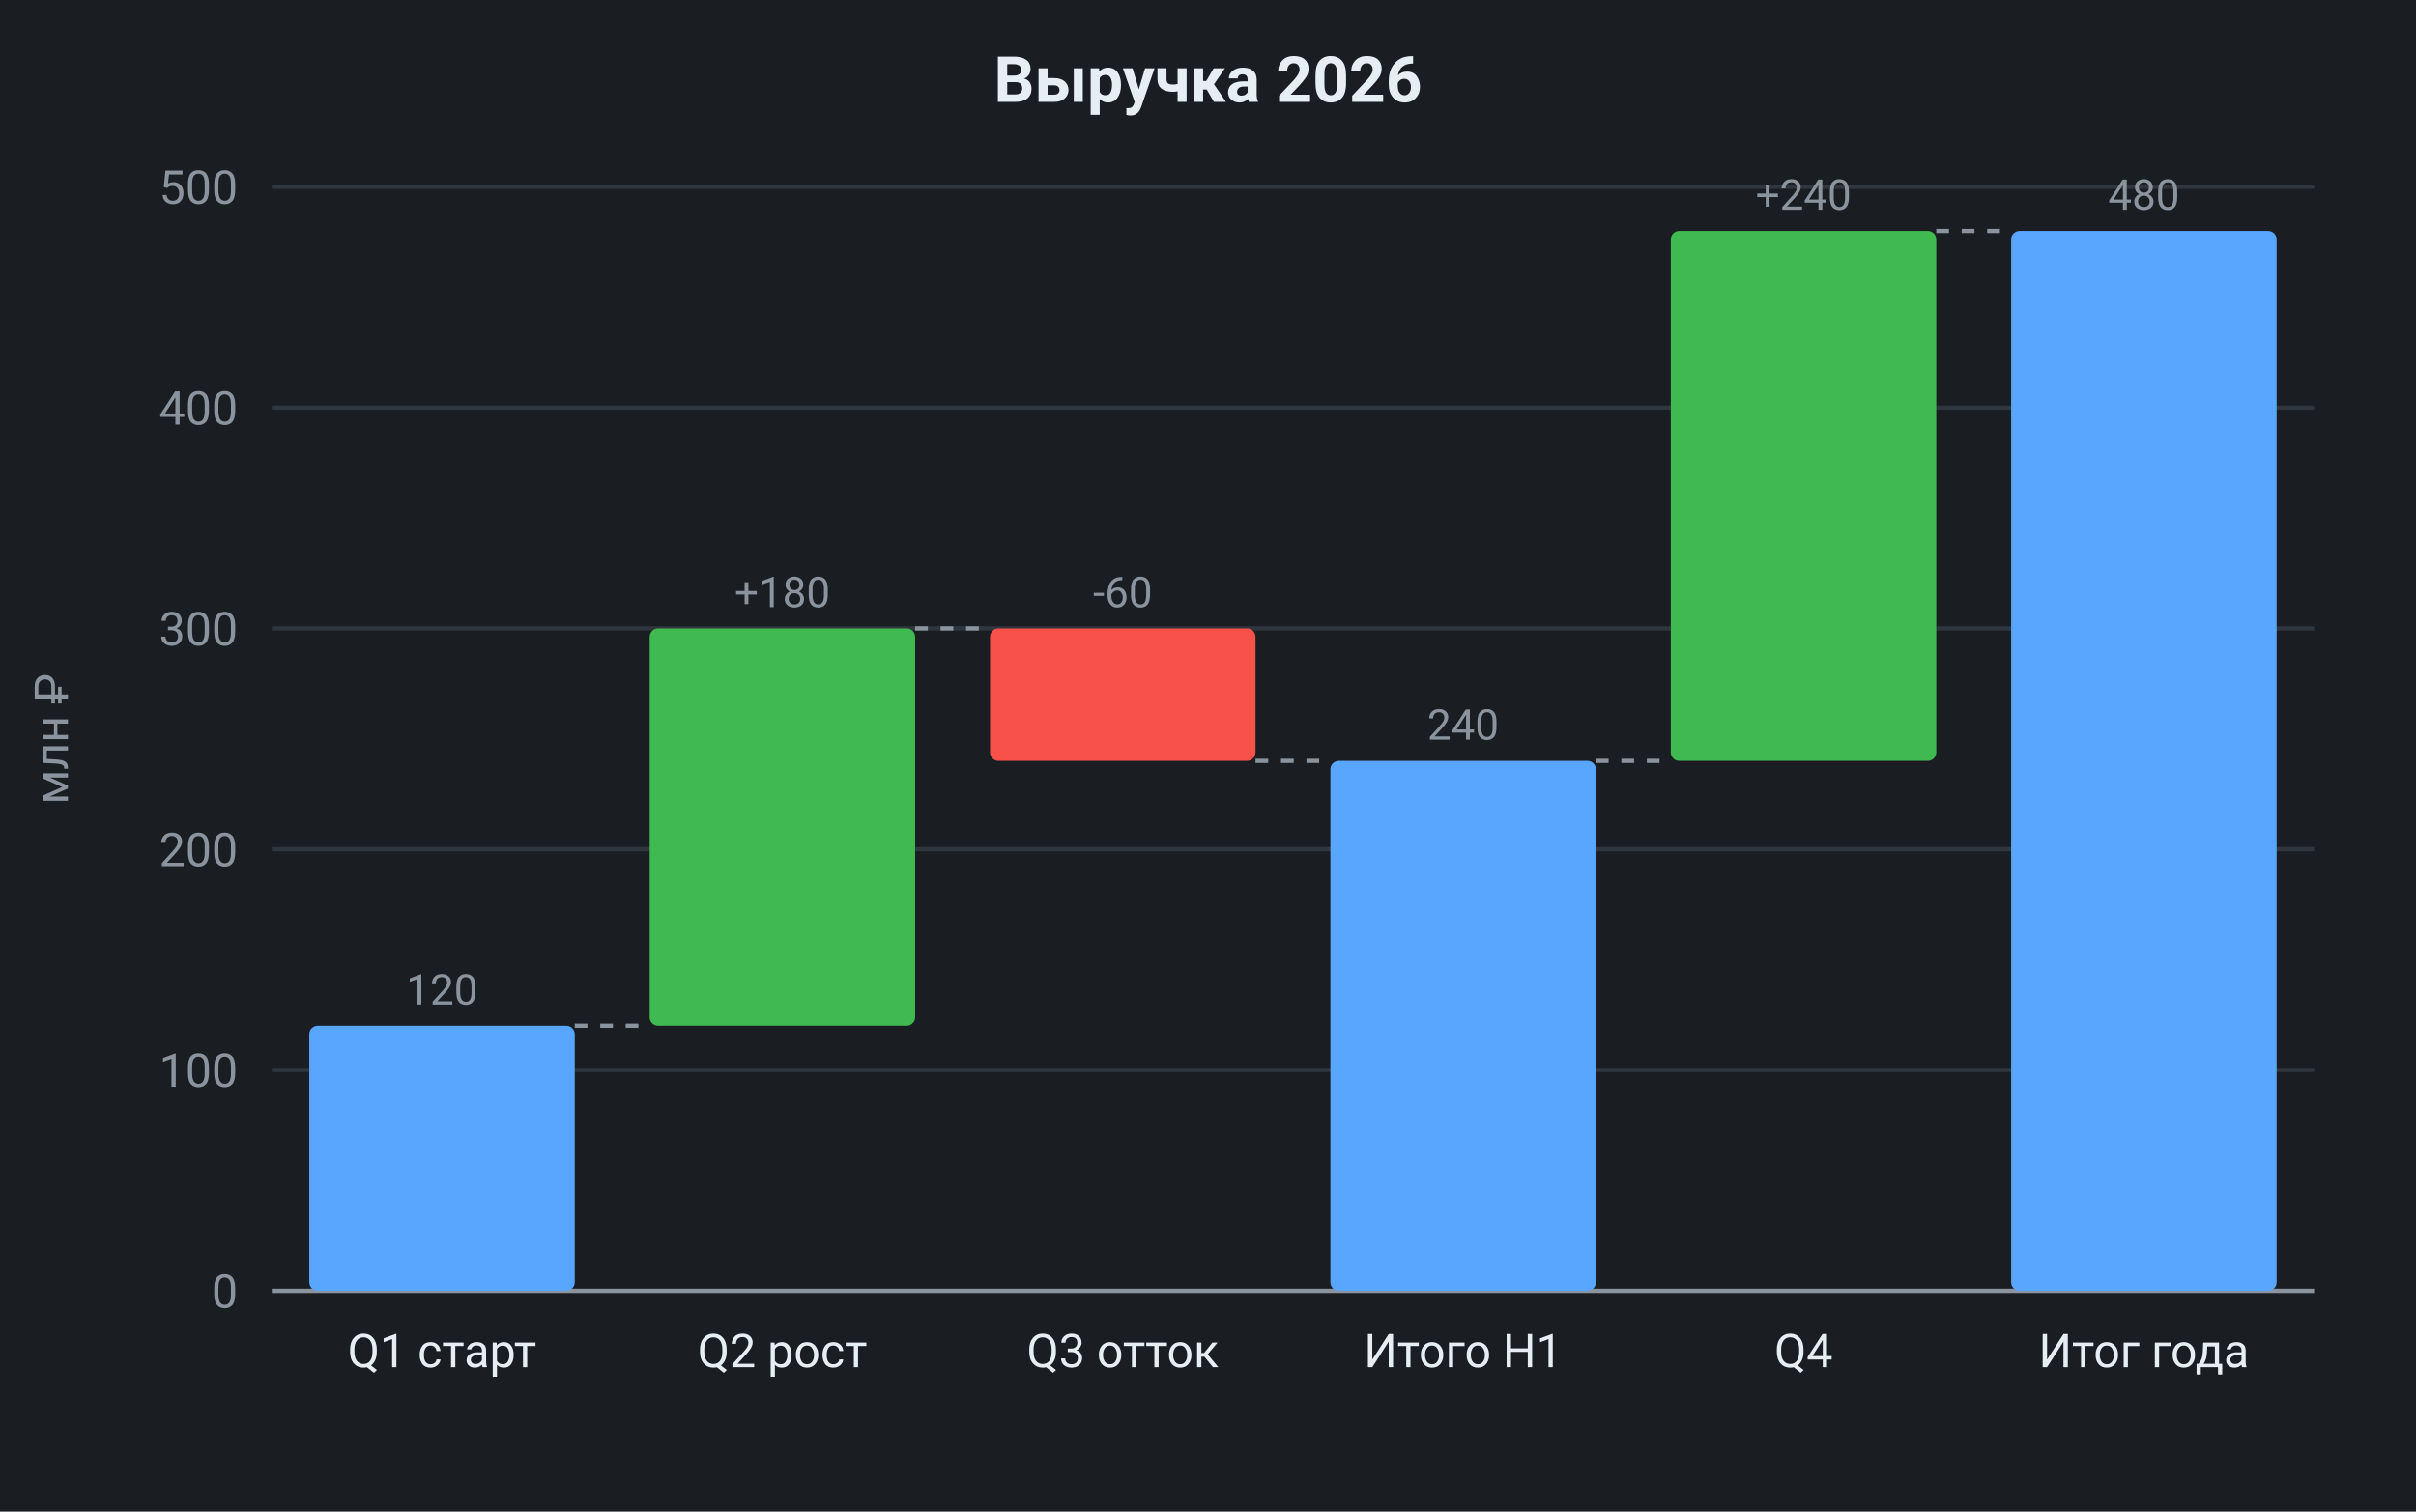
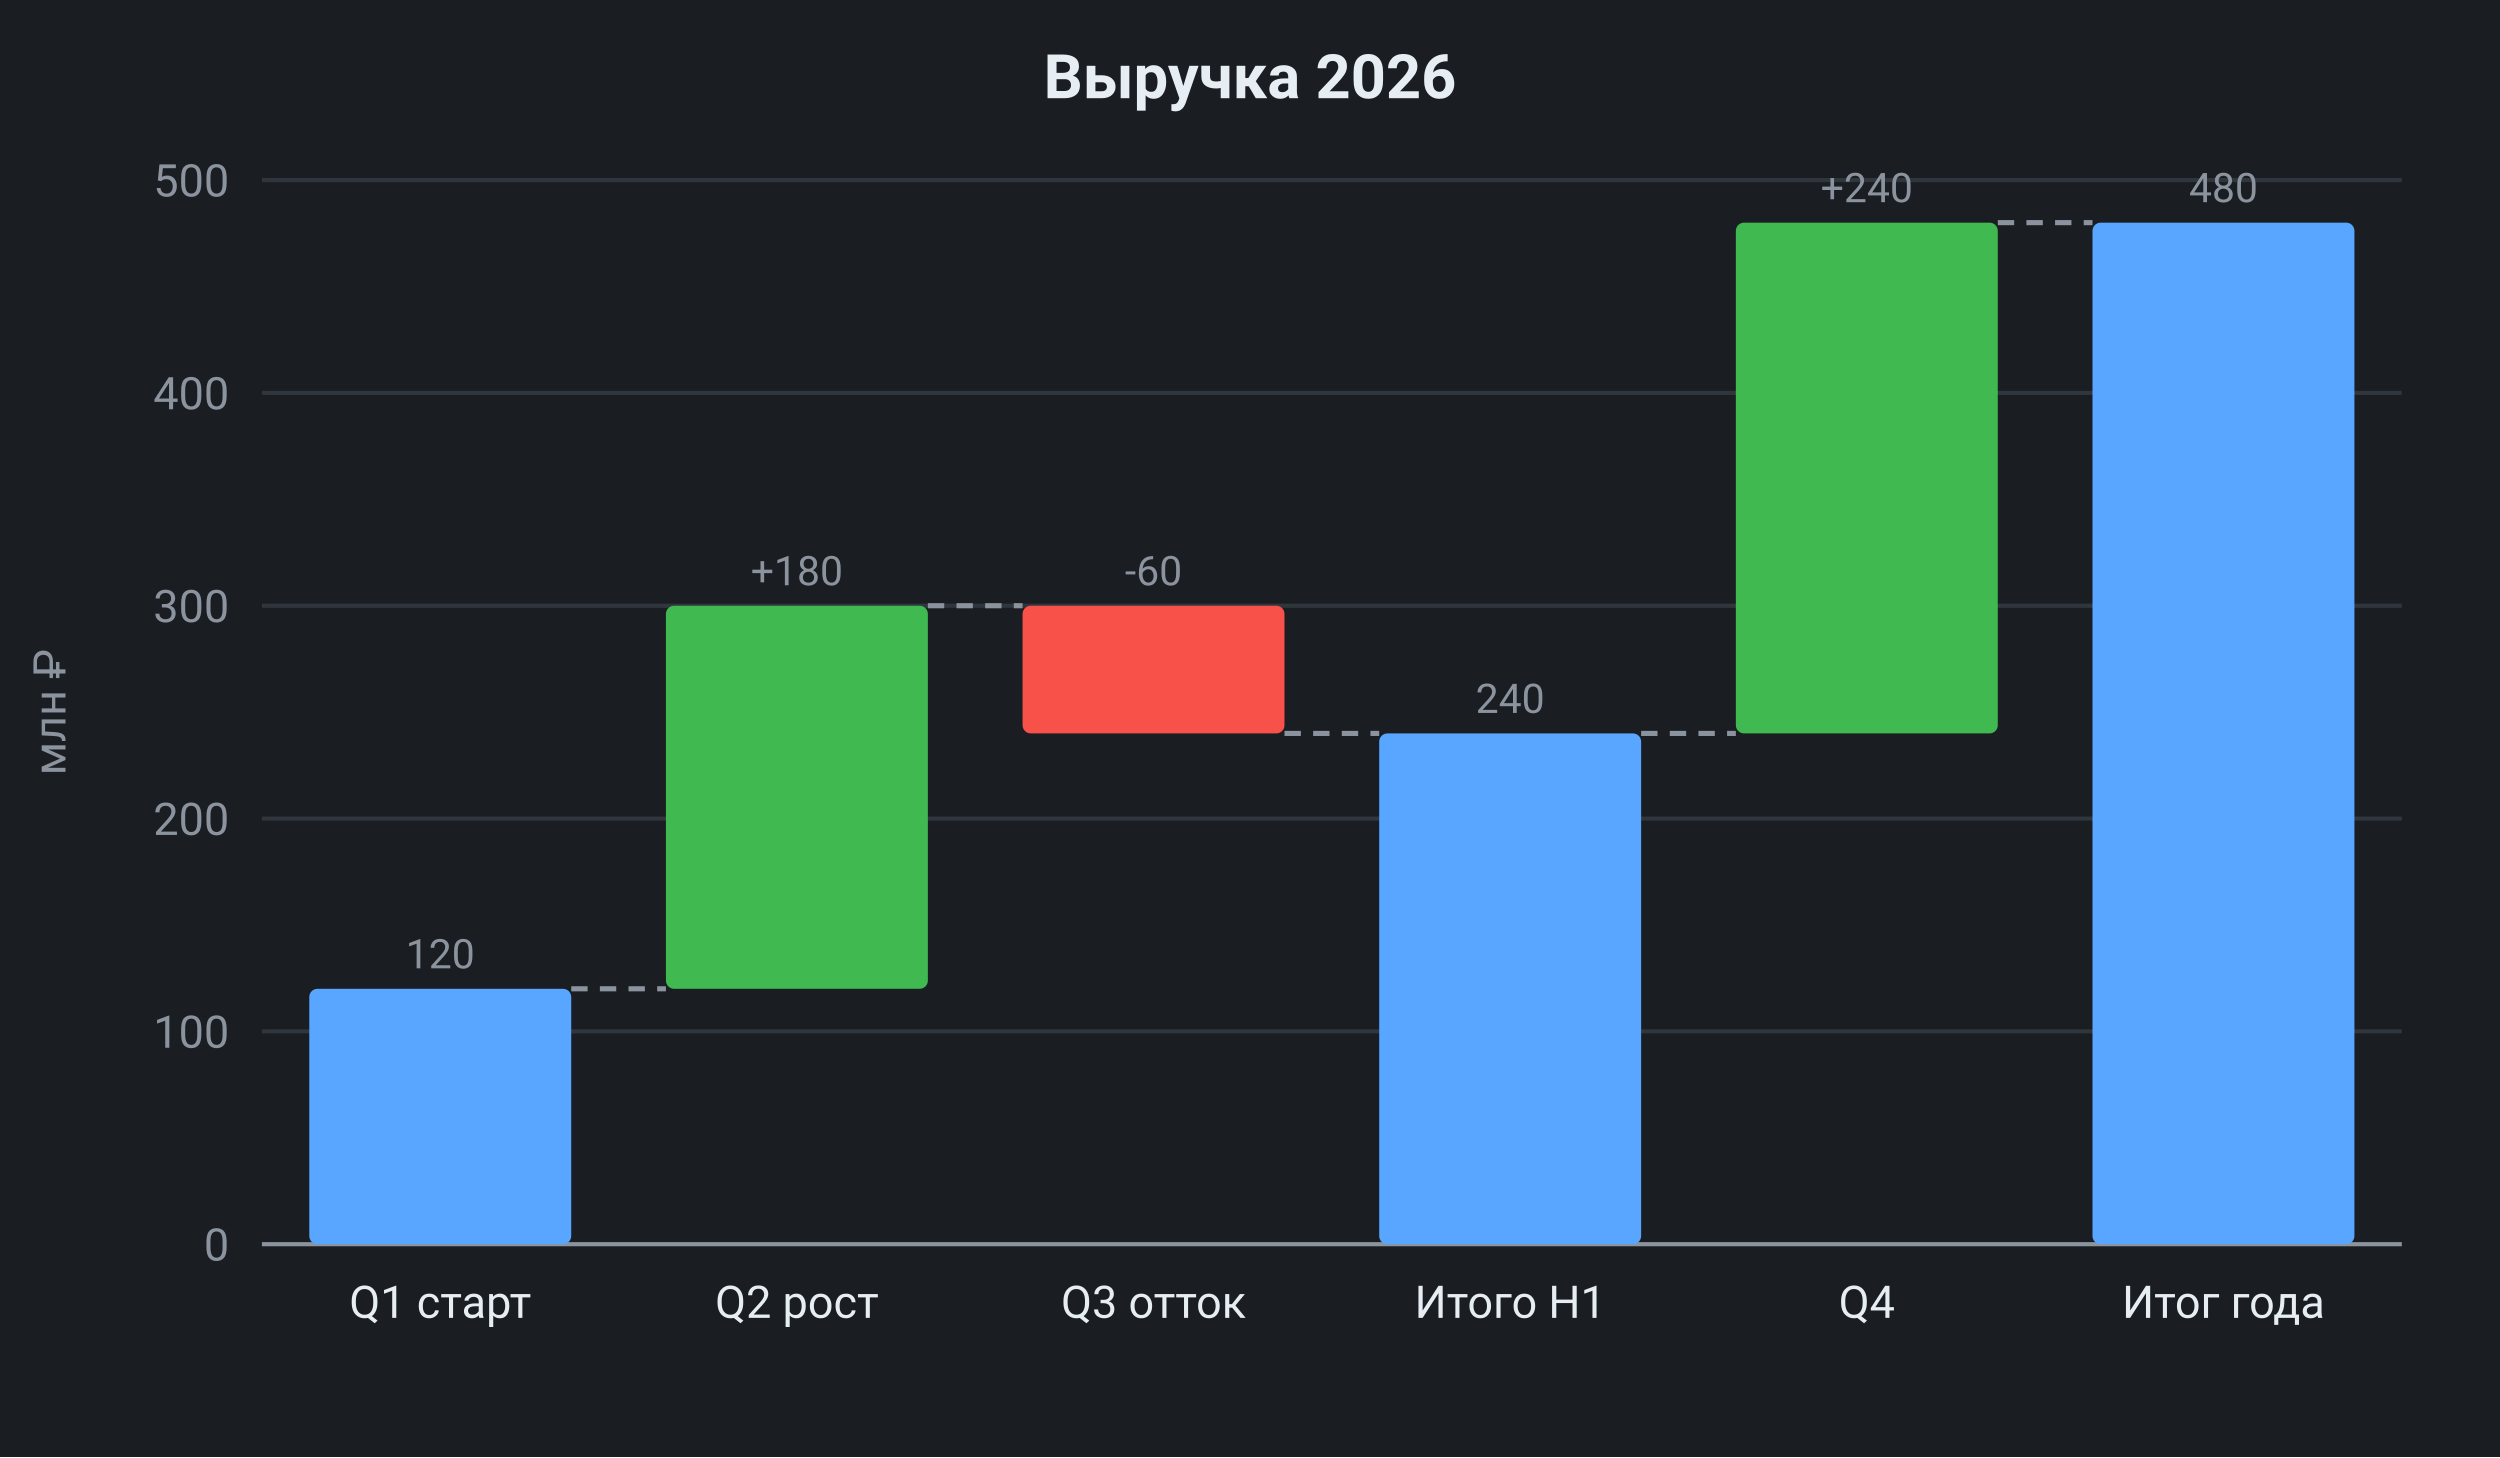
- <svg xmlns="http://www.w3.org/2000/svg" viewBox="0 0 568.84 356" width="568.84" height="356" role="img" font-family="system-ui, -apple-system, &quot;Segoe UI&quot;, Roboto, sans-serif">
-   <rect x="0" y="0" width="568.84" height="356" fill="#1a1d21" />
-   <text x="284.42" y="24" fill="#e6edf3" font-size="15" text-anchor="middle" font-weight="600">Выручка 2026</text>
-   <line x1="64" y1="304" x2="544.84" y2="304" stroke="#30363d" stroke-width="1" />
+ <svg xmlns="http://www.w3.org/2000/svg" viewBox="0 0 610.84 356" width="610.84" height="356" role="img" font-family="system-ui, -apple-system, &quot;Segoe UI&quot;, Roboto, sans-serif">
+   <rect x="0" y="0" width="610.84" height="356" fill="#1a1d21" />
+   <text x="305.42" y="24" fill="#e6edf3" font-size="15" text-anchor="middle" font-weight="600">Выручка 2026</text>
+   <line x1="64" y1="304" x2="586.84" y2="304" stroke="#30363d" stroke-width="1" />
  <text x="56" y="308" fill="#8b949e" font-size="11" text-anchor="end">0</text>
-   <line x1="64" y1="252" x2="544.84" y2="252" stroke="#30363d" stroke-width="1" />
+   <line x1="64" y1="252" x2="586.84" y2="252" stroke="#30363d" stroke-width="1" />
  <text x="56" y="256" fill="#8b949e" font-size="11" text-anchor="end">100</text>
-   <line x1="64" y1="200" x2="544.84" y2="200" stroke="#30363d" stroke-width="1" />
+   <line x1="64" y1="200" x2="586.84" y2="200" stroke="#30363d" stroke-width="1" />
  <text x="56" y="204" fill="#8b949e" font-size="11" text-anchor="end">200</text>
-   <line x1="64" y1="148" x2="544.84" y2="148" stroke="#30363d" stroke-width="1" />
+   <line x1="64" y1="148" x2="586.84" y2="148" stroke="#30363d" stroke-width="1" />
  <text x="56" y="152" fill="#8b949e" font-size="11" text-anchor="end">300</text>
-   <line x1="64" y1="96" x2="544.84" y2="96" stroke="#30363d" stroke-width="1" />
+   <line x1="64" y1="96" x2="586.84" y2="96" stroke="#30363d" stroke-width="1" />
  <text x="56" y="100" fill="#8b949e" font-size="11" text-anchor="end">400</text>
-   <line x1="64" y1="44" x2="544.84" y2="44" stroke="#30363d" stroke-width="1" />
+   <line x1="64" y1="44" x2="586.84" y2="44" stroke="#30363d" stroke-width="1" />
  <text x="56" y="48" fill="#8b949e" font-size="11" text-anchor="end">500</text>
  <text x="16" y="174" fill="#8b949e" font-size="11" text-anchor="middle" transform="rotate(-90 16 174)">млн ₽</text>
-   <line x1="64" y1="304" x2="544.84" y2="304" stroke="#8b949e" stroke-width="1" />
-   <line x1="135.32" y1="241.6" x2="152.96" y2="241.6" stroke="#8b949e" stroke-width="1" stroke-dasharray="3 3" data-connector="1" />
-   <line x1="215.46" y1="148" x2="233.1" y2="148" stroke="#8b949e" stroke-width="1" stroke-dasharray="3 3" data-connector="1" />
-   <line x1="295.6" y1="179.2" x2="313.24" y2="179.2" stroke="#8b949e" stroke-width="1" stroke-dasharray="3 3" data-connector="1" />
-   <line x1="375.74" y1="179.2" x2="393.38" y2="179.2" stroke="#8b949e" stroke-width="1" stroke-dasharray="3 3" data-connector="1" />
-   <line x1="455.88" y1="54.4" x2="473.52" y2="54.4" stroke="#8b949e" stroke-width="1" stroke-dasharray="3 3" data-connector="1" />
-   <rect x="72.82" y="241.6" width="62.51" height="62.4" fill="#58a6ff" rx="2" data-bar="0-0" />
-   <text x="104.07" y="236.6" fill="#8b949e" font-size="10" text-anchor="middle">120</text>
-   <text x="104.07" y="322" fill="#e6edf3" font-size="11" text-anchor="middle">Q1 старт</text>
-   <rect x="152.96" y="148" width="62.51" height="93.6" fill="#3fb950" rx="2" data-bar="0-1" />
-   <text x="184.21" y="143" fill="#8b949e" font-size="10" text-anchor="middle">+180</text>
-   <text x="184.21" y="322" fill="#e6edf3" font-size="11" text-anchor="middle">Q2 рост</text>
-   <rect x="233.1" y="148" width="62.51" height="31.2" fill="#f85149" rx="2" data-bar="0-2" />
-   <text x="264.35" y="143" fill="#8b949e" font-size="10" text-anchor="middle">-60</text>
-   <text x="264.35" y="322" fill="#e6edf3" font-size="11" text-anchor="middle">Q3 отток</text>
-   <rect x="313.24" y="179.2" width="62.51" height="124.8" fill="#58a6ff" rx="2" data-bar="0-3" />
-   <text x="344.49" y="174.2" fill="#8b949e" font-size="10" text-anchor="middle">240</text>
-   <text x="344.49" y="322" fill="#e6edf3" font-size="11" text-anchor="middle">Итого H1</text>
-   <rect x="393.38" y="54.4" width="62.51" height="124.8" fill="#3fb950" rx="2" data-bar="0-4" />
-   <text x="424.63" y="49.4" fill="#8b949e" font-size="10" text-anchor="middle">+240</text>
-   <text x="424.63" y="322" fill="#e6edf3" font-size="11" text-anchor="middle">Q4</text>
-   <rect x="473.52" y="54.4" width="62.51" height="249.6" fill="#58a6ff" rx="2" data-bar="0-5" />
-   <text x="504.77" y="49.4" fill="#8b949e" font-size="10" text-anchor="middle">480</text>
-   <text x="504.77" y="322" fill="#e6edf3" font-size="11" text-anchor="middle">Итог года</text>
+   <line x1="64" y1="304" x2="586.84" y2="304" stroke="#8b949e" stroke-width="1" />
+   <line x1="139.57" y1="241.6" x2="162.71" y2="241.6" stroke="#8b949e" stroke-width="1.25" stroke-dasharray="4 3" data-connector="1" />
+   <line x1="226.71" y1="148" x2="249.85" y2="148" stroke="#8b949e" stroke-width="1.25" stroke-dasharray="4 3" data-connector="1" />
+   <line x1="313.85" y1="179.2" x2="336.99" y2="179.2" stroke="#8b949e" stroke-width="1.25" stroke-dasharray="4 3" data-connector="1" />
+   <line x1="400.99" y1="179.2" x2="424.13" y2="179.2" stroke="#8b949e" stroke-width="1.25" stroke-dasharray="4 3" data-connector="1" />
+   <line x1="488.13" y1="54.4" x2="511.27" y2="54.4" stroke="#8b949e" stroke-width="1.25" stroke-dasharray="4 3" data-connector="1" />
+   <rect x="75.57" y="241.6" width="64" height="62.4" fill="#58a6ff" rx="2" data-bar="0-0" />
+   <text x="107.57" y="236.6" fill="#8b949e" font-size="10" text-anchor="middle">120</text>
+   <text x="107.57" y="322" fill="#e6edf3" font-size="11" text-anchor="middle">Q1 старт</text>
+   <rect x="162.71" y="148" width="64" height="93.6" fill="#3fb950" rx="2" data-bar="0-1" />
+   <text x="194.71" y="143" fill="#8b949e" font-size="10" text-anchor="middle">+180</text>
+   <text x="194.71" y="322" fill="#e6edf3" font-size="11" text-anchor="middle">Q2 рост</text>
+   <rect x="249.85" y="148" width="64" height="31.2" fill="#f85149" rx="2" data-bar="0-2" />
+   <text x="281.85" y="143" fill="#8b949e" font-size="10" text-anchor="middle">-60</text>
+   <text x="281.85" y="322" fill="#e6edf3" font-size="11" text-anchor="middle">Q3 отток</text>
+   <rect x="336.99" y="179.2" width="64" height="124.8" fill="#58a6ff" rx="2" data-bar="0-3" />
+   <text x="368.99" y="174.2" fill="#8b949e" font-size="10" text-anchor="middle">240</text>
+   <text x="368.99" y="322" fill="#e6edf3" font-size="11" text-anchor="middle">Итого H1</text>
+   <rect x="424.13" y="54.4" width="64" height="124.8" fill="#3fb950" rx="2" data-bar="0-4" />
+   <text x="456.13" y="49.4" fill="#8b949e" font-size="10" text-anchor="middle">+240</text>
+   <text x="456.13" y="322" fill="#e6edf3" font-size="11" text-anchor="middle">Q4</text>
+   <rect x="511.27" y="54.4" width="64" height="249.6" fill="#58a6ff" rx="2" data-bar="0-5" />
+   <text x="543.27" y="49.4" fill="#8b949e" font-size="10" text-anchor="middle">480</text>
+   <text x="543.27" y="322" fill="#e6edf3" font-size="11" text-anchor="middle">Итог года</text>
</svg>
